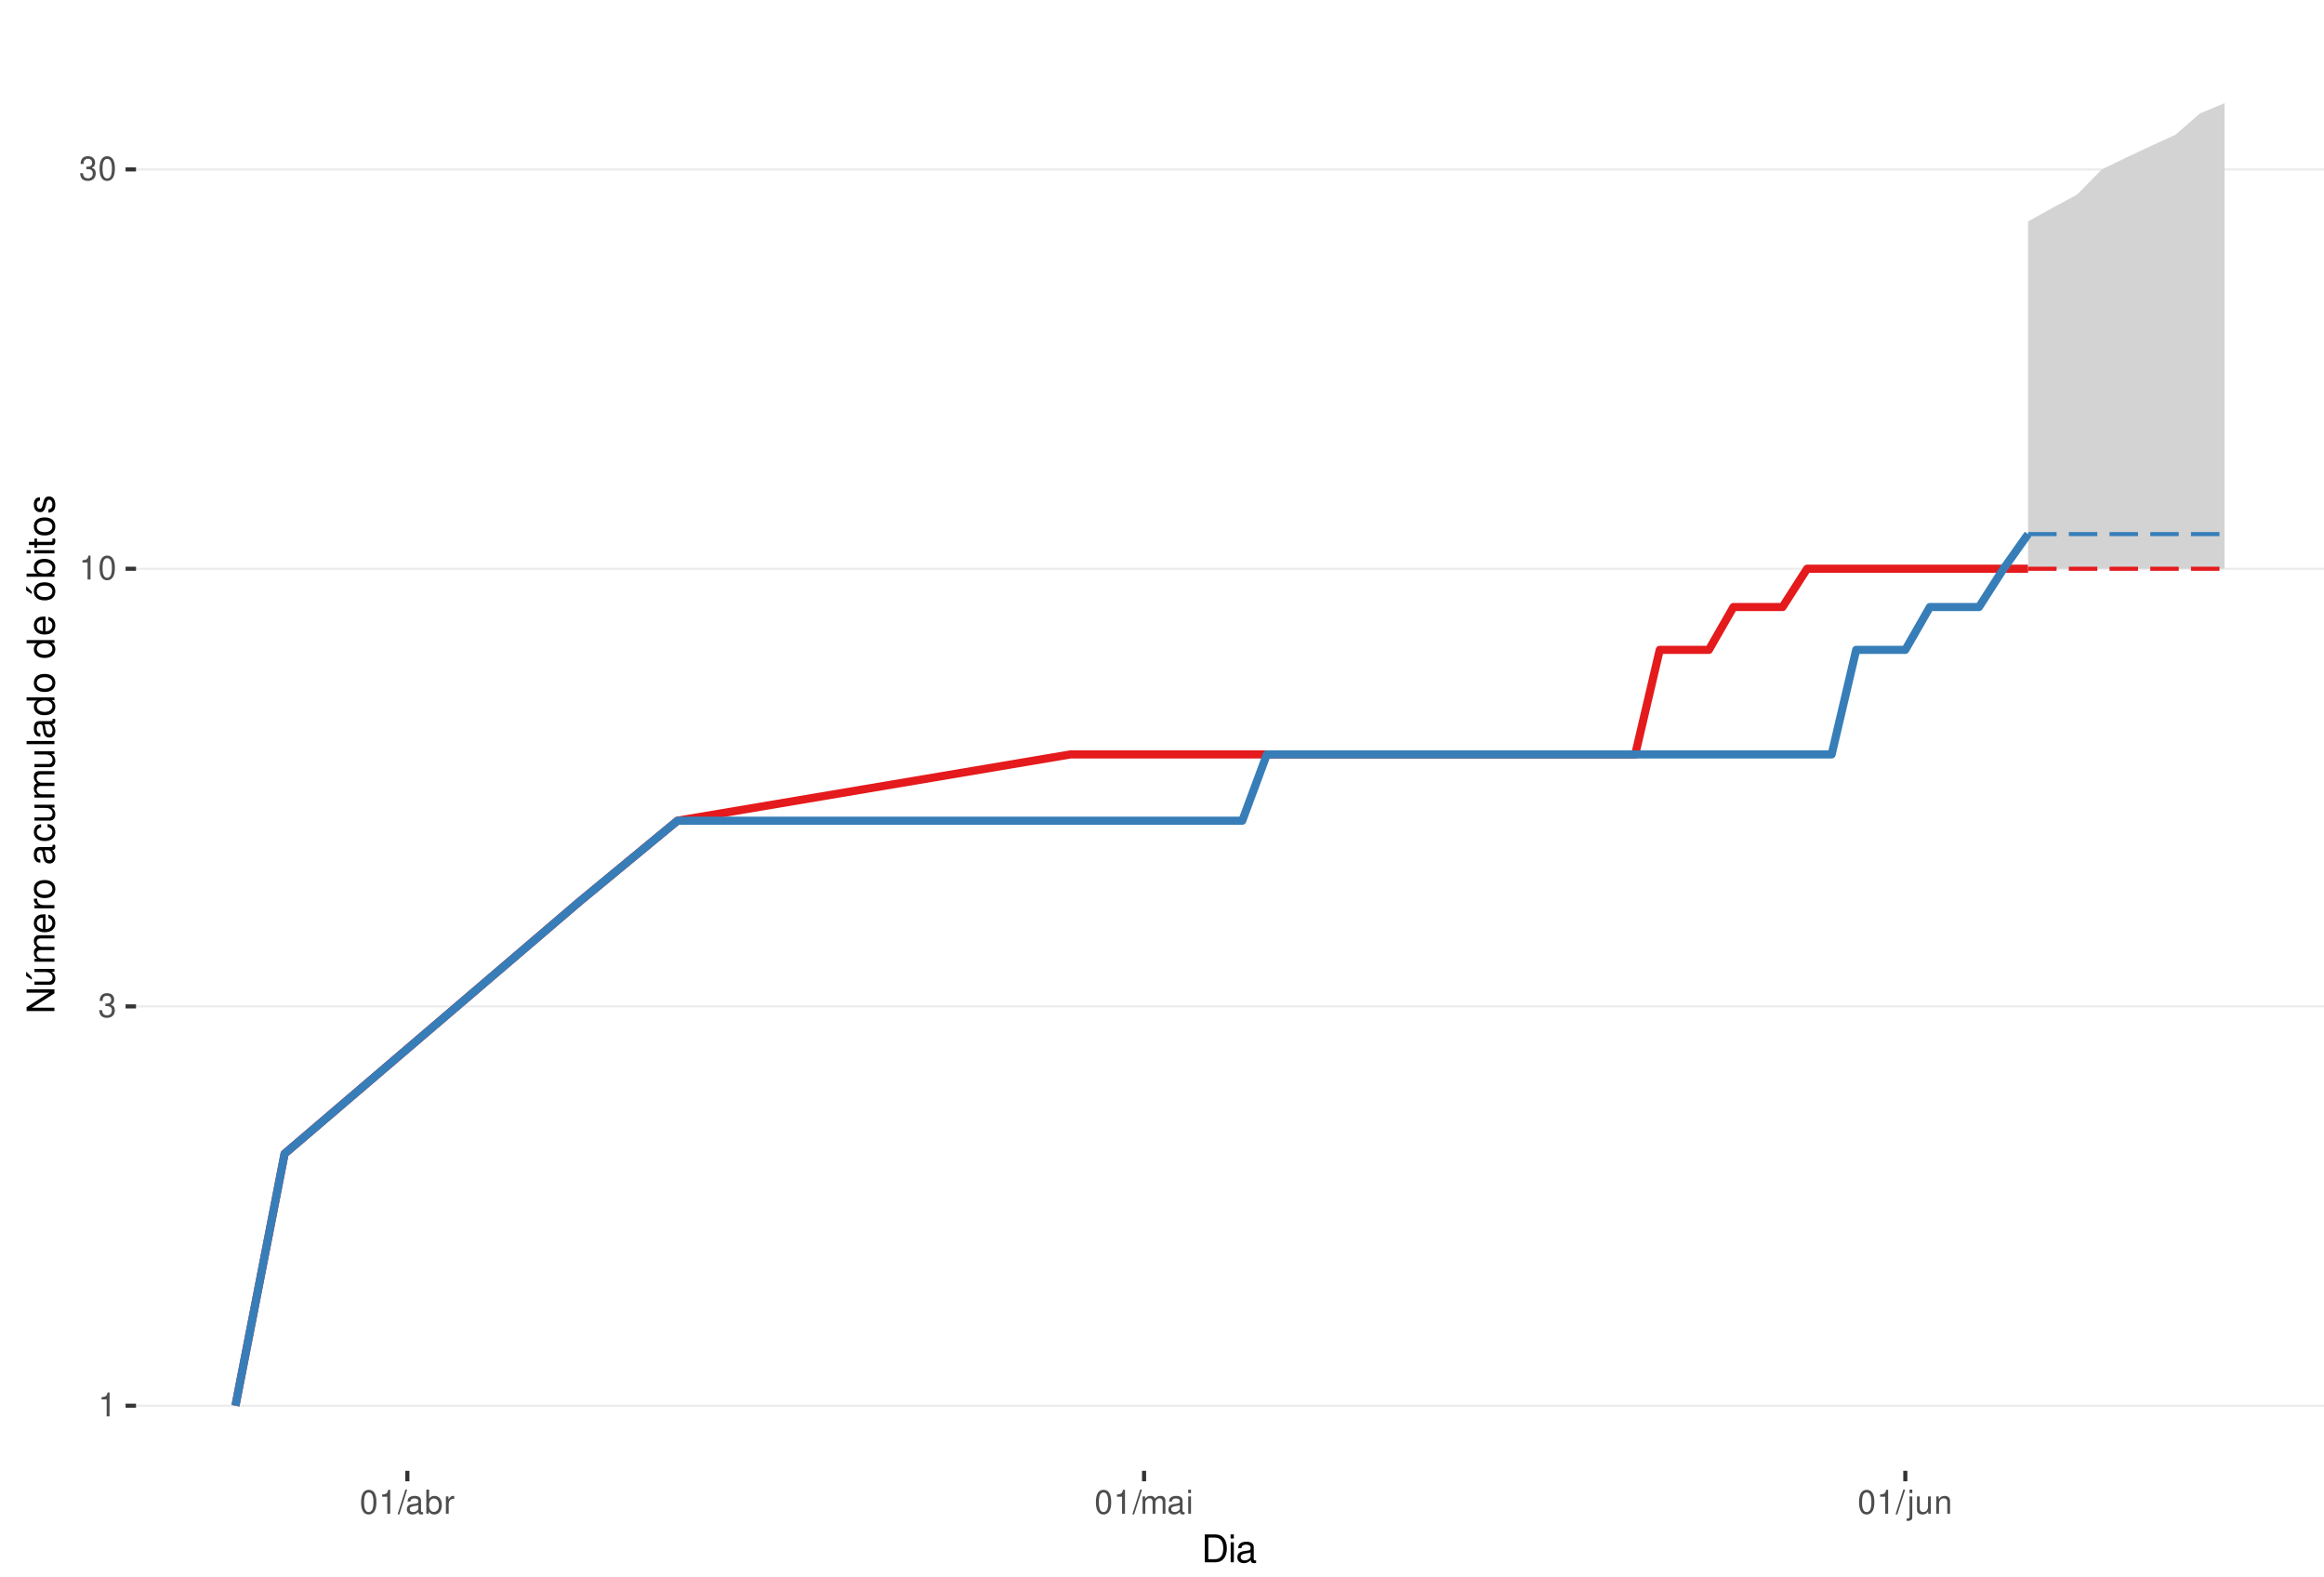
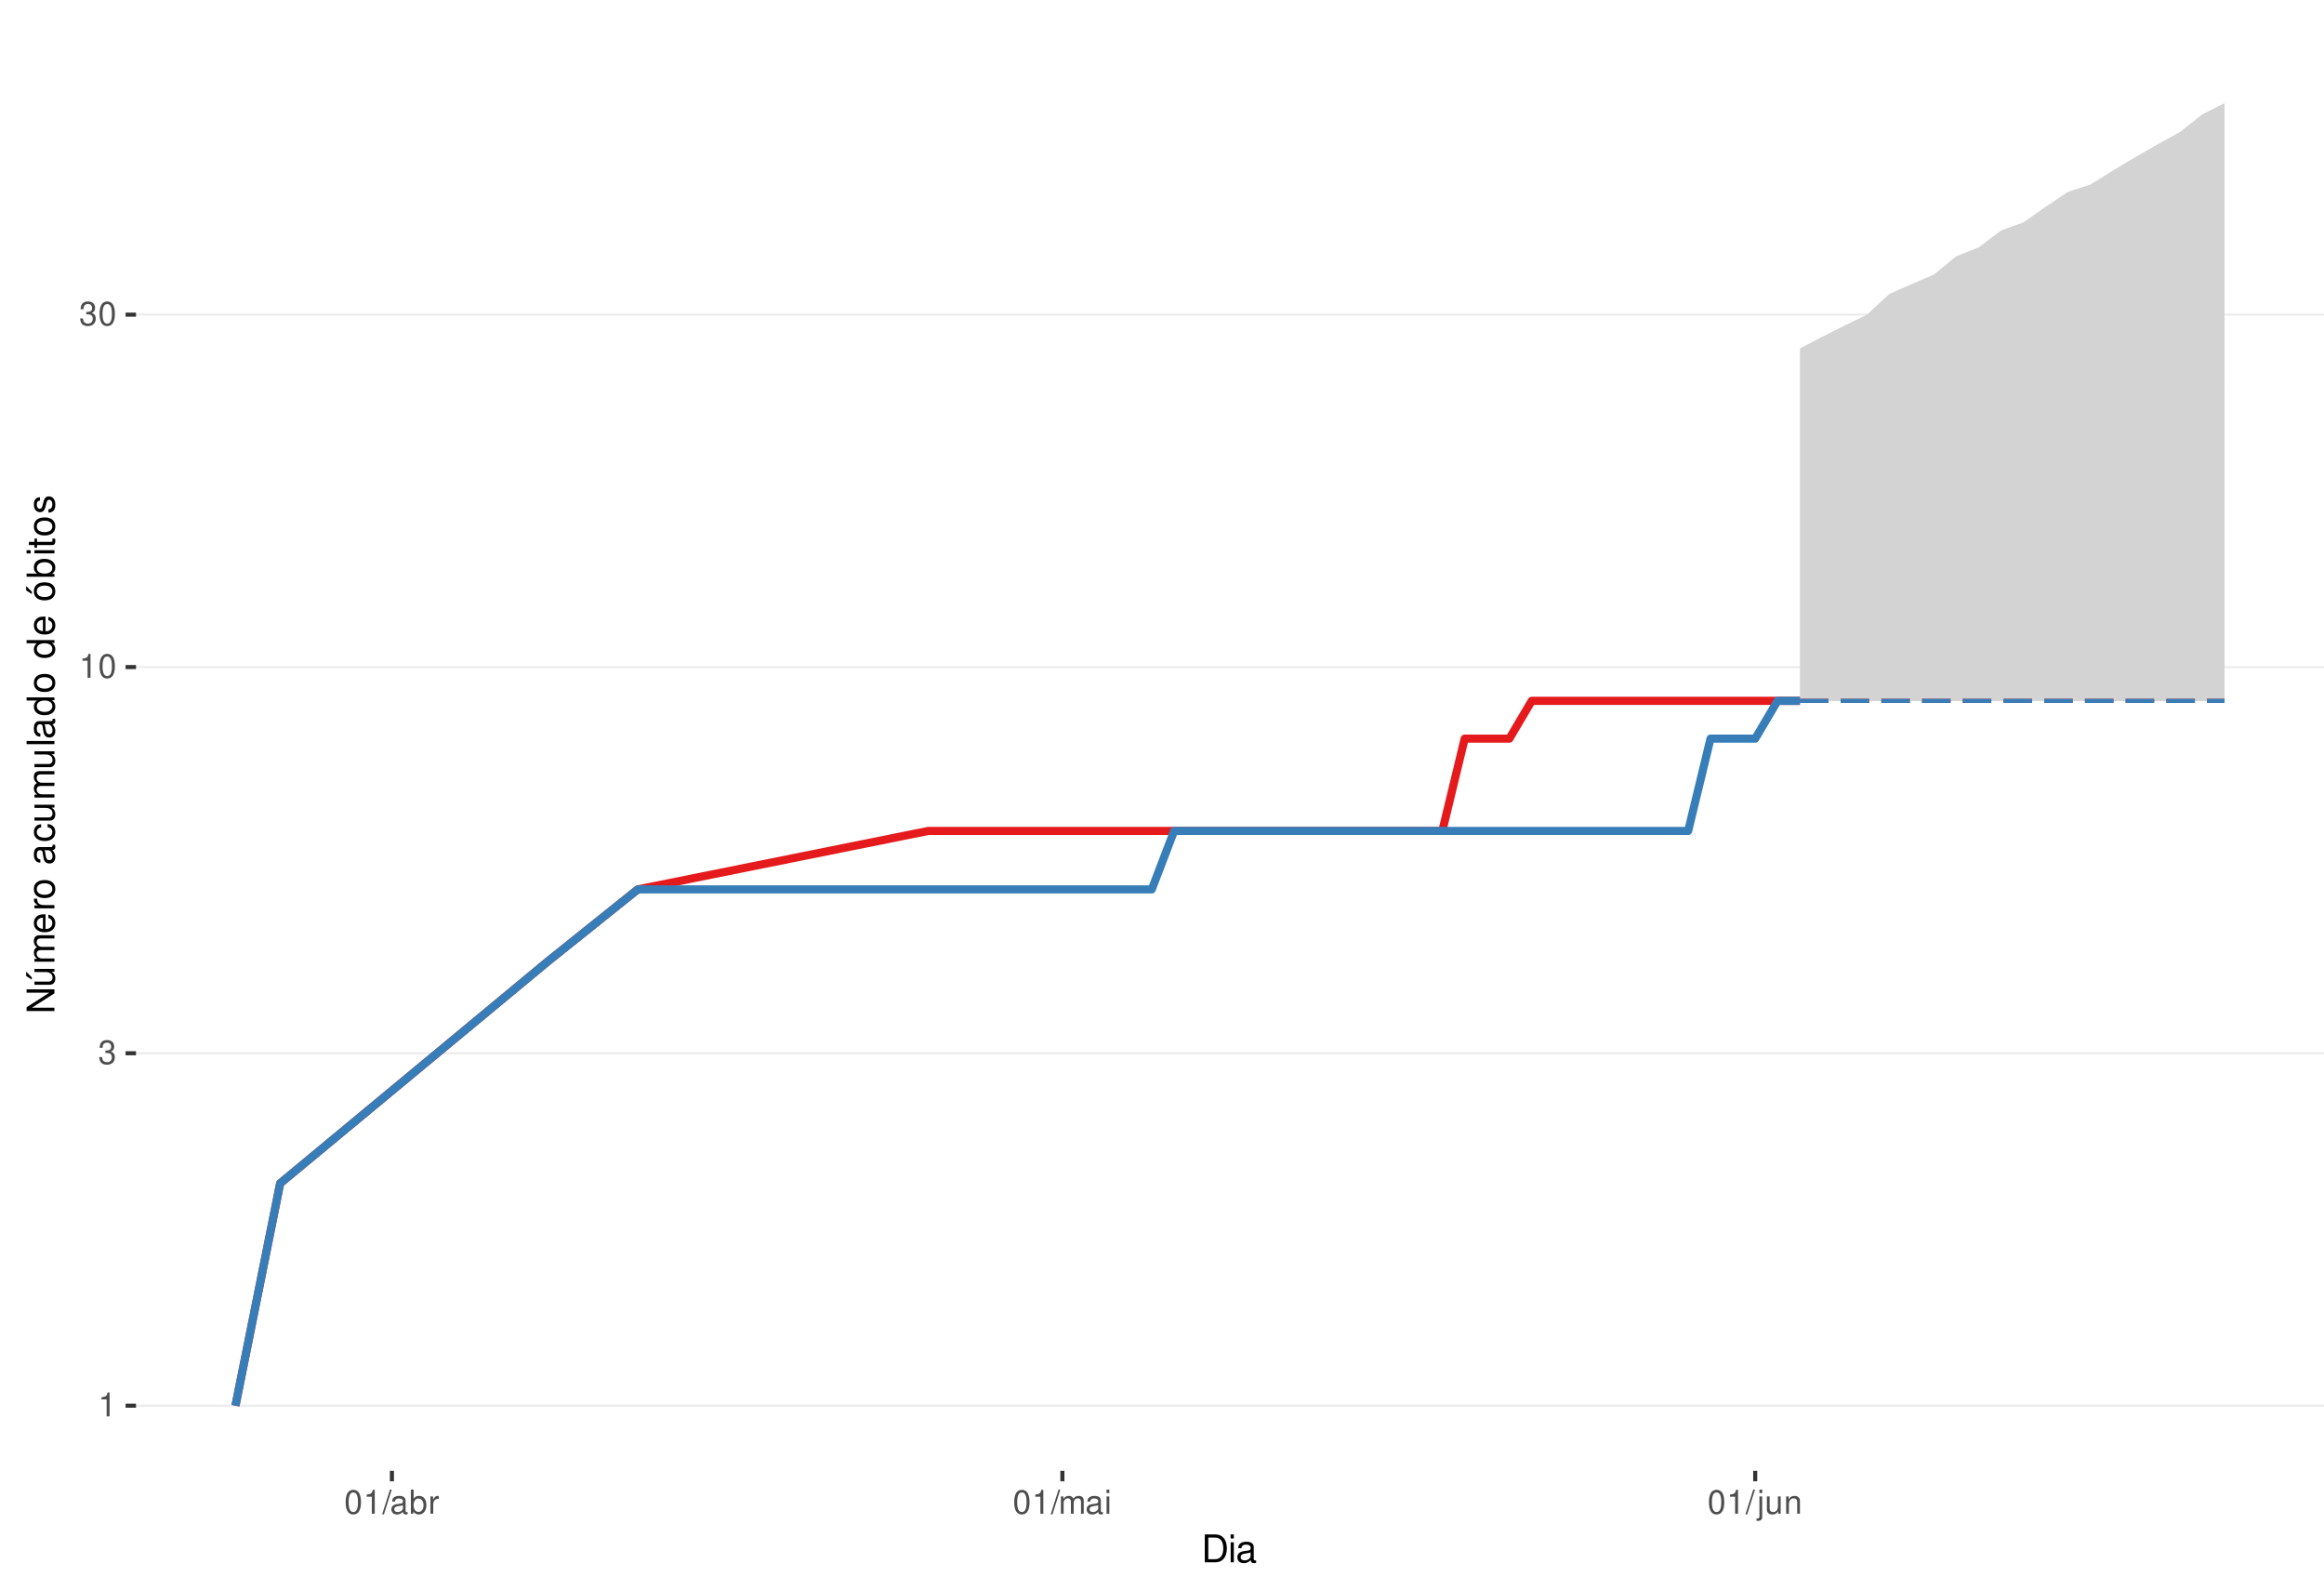
<svg xmlns="http://www.w3.org/2000/svg" xmlns:xlink="http://www.w3.org/1999/xlink" width="609pt" height="413pt" viewBox="0 0 609 413" version="1.1">
  <defs>
    <g>
      <symbol overflow="visible" id="glyph0-0">
        <path style="stroke:none;" d="" />
      </symbol>
      <symbol overflow="visible" id="glyph0-1">
        <path style="stroke:none;" d="M 2.234 -4.453 L 2.234 0 L 3 0 L 3 -6.266 L 2.5 -6.266 C 2.234 -5.297 2.062 -5.172 0.891 -5.016 L 0.891 -4.453 Z M 2.234 -4.453 " />
      </symbol>
      <symbol overflow="visible" id="glyph0-2">
        <path style="stroke:none;" d="M 1.906 -2.875 L 2.328 -2.875 C 3.156 -2.875 3.594 -2.5 3.594 -1.734 C 3.594 -0.953 3.125 -0.469 2.344 -0.469 C 1.5 -0.469 1.094 -0.906 1.031 -1.812 L 0.281 -1.812 C 0.312 -1.312 0.391 -0.984 0.547 -0.703 C 0.859 -0.109 1.469 0.203 2.297 0.203 C 3.562 0.203 4.375 -0.562 4.375 -1.75 C 4.375 -2.547 4.078 -2.984 3.344 -3.234 C 3.906 -3.469 4.203 -3.906 4.203 -4.531 C 4.203 -5.609 3.5 -6.266 2.328 -6.266 C 1.094 -6.266 0.438 -5.562 0.406 -4.234 L 1.172 -4.234 C 1.172 -4.625 1.219 -4.844 1.312 -5.031 C 1.484 -5.391 1.859 -5.594 2.344 -5.594 C 3.016 -5.594 3.422 -5.188 3.422 -4.516 C 3.422 -4.062 3.266 -3.797 2.922 -3.656 C 2.719 -3.562 2.438 -3.531 1.906 -3.516 Z M 1.906 -2.875 " />
      </symbol>
      <symbol overflow="visible" id="glyph0-3">
        <path style="stroke:none;" d="M 2.375 -6.266 C 1.812 -6.266 1.297 -6 0.969 -5.578 C 0.578 -5.016 0.375 -4.188 0.375 -3.031 C 0.375 -0.922 1.062 0.203 2.375 0.203 C 3.672 0.203 4.391 -0.922 4.391 -2.984 C 4.391 -4.188 4.203 -5 3.797 -5.578 C 3.469 -6 2.953 -6.266 2.375 -6.266 Z M 2.375 -5.578 C 3.203 -5.578 3.609 -4.75 3.609 -3.047 C 3.609 -1.266 3.219 -0.438 2.359 -0.438 C 1.562 -0.438 1.156 -1.297 1.156 -3.016 C 1.156 -4.75 1.562 -5.578 2.375 -5.578 Z M 2.375 -5.578 " />
      </symbol>
      <symbol overflow="visible" id="glyph0-4">
        <path style="stroke:none;" d="M 1.984 -6.312 L -0.062 0.172 L 0.406 0.172 L 2.453 -6.312 Z M 1.984 -6.312 " />
      </symbol>
      <symbol overflow="visible" id="glyph0-5">
        <path style="stroke:none;" d="M 4.625 -0.422 C 4.547 -0.406 4.516 -0.406 4.469 -0.406 C 4.219 -0.406 4.078 -0.531 4.078 -0.766 L 4.078 -3.422 C 4.078 -4.234 3.5 -4.672 2.375 -4.672 C 1.719 -4.672 1.188 -4.469 0.875 -4.141 C 0.672 -3.906 0.578 -3.641 0.562 -3.188 L 1.297 -3.188 C 1.344 -3.75 1.672 -4 2.359 -4 C 3.016 -4 3.375 -3.75 3.375 -3.328 L 3.375 -3.141 C 3.359 -2.828 3.203 -2.703 2.609 -2.625 C 1.594 -2.5 1.438 -2.469 1.156 -2.359 C 0.625 -2.125 0.359 -1.734 0.359 -1.141 C 0.359 -0.312 0.938 0.203 1.859 0.203 C 2.422 0.203 2.875 0 3.391 -0.469 C 3.438 0 3.672 0.203 4.141 0.203 C 4.297 0.203 4.391 0.188 4.625 0.125 Z M 3.375 -1.422 C 3.375 -1.188 3.297 -1.031 3.078 -0.844 C 2.781 -0.578 2.438 -0.438 2.016 -0.438 C 1.453 -0.438 1.109 -0.703 1.109 -1.156 C 1.109 -1.641 1.422 -1.875 2.203 -1.984 C 2.984 -2.094 3.125 -2.125 3.375 -2.234 Z M 3.375 -1.422 " />
      </symbol>
      <symbol overflow="visible" id="glyph0-6">
        <path style="stroke:none;" d="M 0.469 -6.312 L 0.469 0 L 1.109 0 L 1.109 -0.578 C 1.469 -0.047 1.922 0.203 2.547 0.203 C 3.75 0.203 4.531 -0.781 4.531 -2.281 C 4.531 -3.75 3.797 -4.672 2.594 -4.672 C 1.969 -4.672 1.531 -4.438 1.188 -3.922 L 1.188 -6.312 Z M 2.453 -3.984 C 3.25 -3.984 3.781 -3.297 3.781 -2.203 C 3.781 -1.172 3.234 -0.469 2.453 -0.469 C 1.672 -0.469 1.188 -1.172 1.188 -2.234 C 1.188 -3.297 1.672 -3.984 2.453 -3.984 Z M 2.453 -3.984 " />
      </symbol>
      <symbol overflow="visible" id="glyph0-7">
        <path style="stroke:none;" d="M 0.594 -4.531 L 0.594 0 L 1.328 0 L 1.328 -2.359 C 1.328 -3.438 1.781 -3.938 2.781 -3.906 L 2.781 -4.641 C 2.656 -4.656 2.594 -4.672 2.5 -4.672 C 2.031 -4.672 1.672 -4.391 1.266 -3.719 L 1.266 -4.531 Z M 0.594 -4.531 " />
      </symbol>
      <symbol overflow="visible" id="glyph0-8">
        <path style="stroke:none;" d="M 0.609 -4.531 L 0.609 0 L 1.328 0 L 1.328 -2.844 C 1.328 -3.5 1.812 -4.031 2.391 -4.031 C 2.938 -4.031 3.234 -3.703 3.234 -3.125 L 3.234 0 L 3.969 0 L 3.969 -2.844 C 3.969 -3.5 4.438 -4.031 5.031 -4.031 C 5.562 -4.031 5.875 -3.703 5.875 -3.125 L 5.875 0 L 6.594 0 L 6.594 -3.406 C 6.594 -4.219 6.125 -4.672 5.281 -4.672 C 4.672 -4.672 4.312 -4.484 3.891 -3.969 C 3.625 -4.453 3.25 -4.672 2.672 -4.672 C 2.062 -4.672 1.656 -4.438 1.266 -3.891 L 1.266 -4.531 Z M 0.609 -4.531 " />
      </symbol>
      <symbol overflow="visible" id="glyph0-9">
        <path style="stroke:none;" d="M 1.297 -4.531 L 0.578 -4.531 L 0.578 0 L 1.297 0 Z M 1.297 -6.312 L 0.578 -6.312 L 0.578 -5.406 L 1.297 -5.406 Z M 1.297 -6.312 " />
      </symbol>
      <symbol overflow="visible" id="glyph0-10">
        <path style="stroke:none;" d="M 0.609 -4.531 L 0.609 0.656 C 0.609 1.109 0.469 1.25 0.016 1.25 C -0.031 1.25 -0.062 1.25 -0.156 1.25 L -0.156 1.859 C -0.062 1.875 -0.031 1.891 0.094 1.891 C 0.906 1.891 1.328 1.562 1.328 0.938 L 1.328 -4.531 Z M 1.328 -6.312 L 0.609 -6.312 L 0.609 -5.406 L 1.328 -5.406 Z M 1.328 -6.312 " />
      </symbol>
      <symbol overflow="visible" id="glyph0-11">
        <path style="stroke:none;" d="M 4.172 0 L 4.172 -4.531 L 3.453 -4.531 L 3.453 -1.969 C 3.453 -1.031 2.969 -0.438 2.219 -0.438 C 1.641 -0.438 1.281 -0.781 1.281 -1.328 L 1.281 -4.531 L 0.562 -4.531 L 0.562 -1.031 C 0.562 -0.281 1.125 0.203 2.016 0.203 C 2.672 0.203 3.094 -0.031 3.516 -0.625 L 3.516 0 Z M 4.172 0 " />
      </symbol>
      <symbol overflow="visible" id="glyph0-12">
        <path style="stroke:none;" d="M 0.609 -4.531 L 0.609 0 L 1.328 0 L 1.328 -2.5 C 1.328 -3.422 1.812 -4.031 2.562 -4.031 C 3.141 -4.031 3.5 -3.688 3.5 -3.141 L 3.5 0 L 4.219 0 L 4.219 -3.422 C 4.219 -4.188 3.656 -4.672 2.781 -4.672 C 2.109 -4.672 1.672 -4.406 1.266 -3.781 L 1.266 -4.531 Z M 0.609 -4.531 " />
      </symbol>
      <symbol overflow="visible" id="glyph1-0">
        <path style="stroke:none;" d="" />
      </symbol>
      <symbol overflow="visible" id="glyph1-1">
        <path style="stroke:none;" d="M 0.891 0 L 3.703 0 C 5.547 0 6.672 -1.375 6.672 -3.656 C 6.672 -5.906 5.547 -7.297 3.703 -7.297 L 0.891 -7.297 Z M 1.812 -0.812 L 1.812 -6.469 L 3.547 -6.469 C 4.984 -6.469 5.734 -5.5 5.734 -3.641 C 5.734 -1.797 4.984 -0.812 3.547 -0.812 Z M 1.812 -0.812 " />
      </symbol>
      <symbol overflow="visible" id="glyph1-2">
        <path style="stroke:none;" d="M 1.5 -5.234 L 0.672 -5.234 L 0.672 0 L 1.5 0 Z M 1.5 -7.297 L 0.656 -7.297 L 0.656 -6.234 L 1.5 -6.234 Z M 1.5 -7.297 " />
      </symbol>
      <symbol overflow="visible" id="glyph1-3">
        <path style="stroke:none;" d="M 5.344 -0.484 C 5.266 -0.469 5.219 -0.469 5.172 -0.469 C 4.875 -0.469 4.719 -0.625 4.719 -0.875 L 4.719 -3.953 C 4.719 -4.891 4.047 -5.391 2.75 -5.391 C 1.984 -5.391 1.375 -5.172 1.016 -4.781 C 0.766 -4.516 0.672 -4.203 0.656 -3.688 L 1.484 -3.688 C 1.562 -4.328 1.938 -4.625 2.719 -4.625 C 3.484 -4.625 3.891 -4.344 3.891 -3.844 L 3.891 -3.625 C 3.875 -3.266 3.703 -3.125 3.016 -3.047 C 1.844 -2.891 1.656 -2.844 1.344 -2.719 C 0.734 -2.453 0.422 -2 0.422 -1.312 C 0.422 -0.375 1.078 0.234 2.141 0.234 C 2.797 0.234 3.328 0 3.922 -0.547 C 3.984 0 4.234 0.234 4.781 0.234 C 4.953 0.234 5.062 0.203 5.344 0.141 Z M 3.891 -1.656 C 3.891 -1.375 3.812 -1.203 3.562 -0.969 C 3.219 -0.656 2.812 -0.5 2.312 -0.5 C 1.672 -0.5 1.297 -0.812 1.297 -1.344 C 1.297 -1.891 1.656 -2.172 2.547 -2.297 C 3.438 -2.422 3.609 -2.453 3.891 -2.594 Z M 3.891 -1.656 " />
      </symbol>
      <symbol overflow="visible" id="glyph2-0">
        <path style="stroke:none;" d="" />
      </symbol>
      <symbol overflow="visible" id="glyph2-1">
        <path style="stroke:none;" d="M -7.297 -6.453 L -7.297 -5.578 L -1.328 -5.578 L -7.297 -1.766 L -7.297 -0.766 L 0 -0.766 L 0 -1.641 L -5.906 -1.641 L 0 -5.406 L 0 -6.453 Z M -7.297 -6.453 " />
      </symbol>
      <symbol overflow="visible" id="glyph2-2">
        <path style="stroke:none;" d="M 0 -4.812 L -5.234 -4.812 L -5.234 -3.984 L -2.266 -3.984 C -1.203 -3.984 -0.5 -3.438 -0.5 -2.562 C -0.5 -1.906 -0.906 -1.484 -1.531 -1.484 L -5.234 -1.484 L -5.234 -0.656 L -1.203 -0.656 C -0.328 -0.656 0.234 -1.297 0.234 -2.312 C 0.234 -3.094 -0.047 -3.578 -0.734 -4.062 L 0 -4.062 Z M -7.406 -2.953 L -5.922 -2 L -5.922 -2.594 L -7.406 -4.094 Z M -7.406 -2.953 " />
      </symbol>
      <symbol overflow="visible" id="glyph2-3">
        <path style="stroke:none;" d="M -5.234 -0.703 L 0 -0.703 L 0 -1.547 L -3.297 -1.547 C -4.047 -1.547 -4.656 -2.094 -4.656 -2.766 C -4.656 -3.391 -4.281 -3.734 -3.609 -3.734 L 0 -3.734 L 0 -4.578 L -3.297 -4.578 C -4.047 -4.578 -4.656 -5.125 -4.656 -5.812 C -4.656 -6.422 -4.266 -6.781 -3.609 -6.781 L 0 -6.781 L 0 -7.625 L -3.938 -7.625 C -4.875 -7.625 -5.391 -7.078 -5.391 -6.094 C -5.391 -5.406 -5.188 -4.984 -4.594 -4.484 C -5.156 -4.188 -5.391 -3.766 -5.391 -3.078 C -5.391 -2.375 -5.125 -1.906 -4.5 -1.469 L -5.234 -1.469 Z M -5.234 -0.703 " />
      </symbol>
      <symbol overflow="visible" id="glyph2-4">
        <path style="stroke:none;" d="M -2.344 -5.125 C -3.141 -5.125 -3.625 -5.062 -4.016 -4.922 C -4.875 -4.578 -5.391 -3.781 -5.391 -2.797 C -5.391 -1.344 -4.281 -0.406 -2.547 -0.406 C -0.812 -0.406 0.234 -1.297 0.234 -2.781 C 0.234 -3.984 -0.453 -4.812 -1.594 -5.016 L -1.594 -4.188 C -0.906 -3.953 -0.547 -3.484 -0.547 -2.812 C -0.547 -2.281 -0.781 -1.828 -1.219 -1.547 C -1.516 -1.344 -1.812 -1.281 -2.344 -1.266 Z M -3.016 -1.297 C -3.984 -1.359 -4.625 -1.953 -4.625 -2.797 C -4.625 -3.641 -3.953 -4.234 -3.016 -4.234 Z M -3.016 -1.297 " />
      </symbol>
      <symbol overflow="visible" id="glyph2-5">
        <path style="stroke:none;" d="M -5.234 -0.688 L 0 -0.688 L 0 -1.531 L -2.719 -1.531 C -3.984 -1.547 -4.547 -2.062 -4.516 -3.203 L -5.359 -3.203 C -5.375 -3.062 -5.391 -2.984 -5.391 -2.891 C -5.391 -2.344 -5.062 -1.938 -4.297 -1.453 L -5.234 -1.453 Z M -5.234 -0.688 " />
      </symbol>
      <symbol overflow="visible" id="glyph2-6">
        <path style="stroke:none;" d="M -5.391 -2.719 C -5.391 -1.234 -4.344 -0.359 -2.578 -0.359 C -0.812 -0.359 0.234 -1.234 0.234 -2.734 C 0.234 -4.203 -0.812 -5.094 -2.547 -5.094 C -4.359 -5.094 -5.391 -4.234 -5.391 -2.719 Z M -4.625 -2.734 C -4.625 -3.672 -3.844 -4.234 -2.547 -4.234 C -1.312 -4.234 -0.547 -3.656 -0.547 -2.734 C -0.547 -1.797 -1.312 -1.234 -2.578 -1.234 C -3.844 -1.234 -4.625 -1.797 -4.625 -2.734 Z M -4.625 -2.734 " />
      </symbol>
      <symbol overflow="visible" id="glyph2-7">
        <path style="stroke:none;" d="" />
      </symbol>
      <symbol overflow="visible" id="glyph2-8">
        <path style="stroke:none;" d="M -0.484 -5.344 C -0.469 -5.266 -0.469 -5.219 -0.469 -5.172 C -0.469 -4.875 -0.625 -4.719 -0.875 -4.719 L -3.953 -4.719 C -4.891 -4.719 -5.391 -4.047 -5.391 -2.75 C -5.391 -1.984 -5.172 -1.375 -4.781 -1.016 C -4.516 -0.766 -4.203 -0.672 -3.688 -0.656 L -3.688 -1.484 C -4.328 -1.562 -4.625 -1.938 -4.625 -2.719 C -4.625 -3.484 -4.344 -3.891 -3.844 -3.891 L -3.625 -3.891 C -3.266 -3.875 -3.125 -3.703 -3.047 -3.016 C -2.891 -1.844 -2.844 -1.656 -2.719 -1.344 C -2.453 -0.734 -2 -0.422 -1.312 -0.422 C -0.375 -0.422 0.234 -1.078 0.234 -2.141 C 0.234 -2.797 0 -3.328 -0.547 -3.922 C 0 -3.984 0.234 -4.234 0.234 -4.781 C 0.234 -4.953 0.203 -5.062 0.141 -5.344 Z M -1.656 -3.891 C -1.375 -3.891 -1.203 -3.812 -0.969 -3.562 C -0.656 -3.219 -0.5 -2.812 -0.5 -2.312 C -0.5 -1.672 -0.812 -1.297 -1.344 -1.297 C -1.891 -1.297 -2.172 -1.656 -2.297 -2.547 C -2.422 -3.438 -2.453 -3.609 -2.594 -3.891 Z M -1.656 -3.891 " />
      </symbol>
      <symbol overflow="visible" id="glyph2-9">
        <path style="stroke:none;" d="M -3.484 -4.703 C -3.984 -4.672 -4.312 -4.562 -4.609 -4.359 C -5.094 -4 -5.391 -3.375 -5.391 -2.641 C -5.391 -1.219 -4.266 -0.312 -2.531 -0.312 C -0.844 -0.312 0.234 -1.203 0.234 -2.625 C 0.234 -3.875 -0.516 -4.672 -1.797 -4.766 L -1.797 -3.938 C -0.953 -3.797 -0.547 -3.359 -0.547 -2.656 C -0.547 -1.734 -1.297 -1.188 -2.531 -1.188 C -3.844 -1.188 -4.625 -1.719 -4.625 -2.625 C -4.625 -3.328 -4.203 -3.766 -3.484 -3.875 Z M -3.484 -4.703 " />
      </symbol>
      <symbol overflow="visible" id="glyph2-10">
        <path style="stroke:none;" d="M 0 -4.812 L -5.234 -4.812 L -5.234 -3.984 L -2.266 -3.984 C -1.203 -3.984 -0.5 -3.438 -0.5 -2.562 C -0.5 -1.906 -0.906 -1.484 -1.531 -1.484 L -5.234 -1.484 L -5.234 -0.656 L -1.203 -0.656 C -0.328 -0.656 0.234 -1.297 0.234 -2.312 C 0.234 -3.094 -0.047 -3.578 -0.734 -4.062 L 0 -4.062 Z M 0 -4.812 " />
      </symbol>
      <symbol overflow="visible" id="glyph2-11">
        <path style="stroke:none;" d="M -7.297 -1.516 L -7.297 -0.688 L 0 -0.688 L 0 -1.516 Z M -7.297 -1.516 " />
      </symbol>
      <symbol overflow="visible" id="glyph2-12">
        <path style="stroke:none;" d="M -7.297 -4.953 L -7.297 -4.125 L -4.578 -4.125 C -5.109 -3.766 -5.391 -3.203 -5.391 -2.516 C -5.391 -1.156 -4.297 -0.266 -2.625 -0.266 C -0.859 -0.266 0.234 -1.125 0.234 -2.547 C 0.234 -3.266 -0.047 -3.766 -0.688 -4.203 L 0 -4.203 L 0 -4.953 Z M -4.609 -2.656 C -4.609 -3.547 -3.812 -4.125 -2.562 -4.125 C -1.344 -4.125 -0.547 -3.547 -0.547 -2.656 C -0.547 -1.734 -1.359 -1.125 -2.578 -1.125 C -3.797 -1.125 -4.609 -1.734 -4.609 -2.656 Z M -4.609 -2.656 " />
      </symbol>
      <symbol overflow="visible" id="glyph2-13">
        <path style="stroke:none;" d="M -5.391 -2.719 C -5.391 -1.234 -4.344 -0.359 -2.578 -0.359 C -0.812 -0.359 0.234 -1.234 0.234 -2.734 C 0.234 -4.203 -0.812 -5.094 -2.547 -5.094 C -4.359 -5.094 -5.391 -4.234 -5.391 -2.719 Z M -4.625 -2.734 C -4.625 -3.672 -3.844 -4.234 -2.547 -4.234 C -1.312 -4.234 -0.547 -3.656 -0.547 -2.734 C -0.547 -1.797 -1.312 -1.234 -2.578 -1.234 C -3.844 -1.234 -4.625 -1.797 -4.625 -2.734 Z M -7.406 -2.984 L -5.922 -2.016 L -5.922 -2.625 L -7.406 -4.109 Z M -7.406 -2.984 " />
      </symbol>
      <symbol overflow="visible" id="glyph2-14">
        <path style="stroke:none;" d="M -7.297 -0.547 L 0 -0.547 L 0 -1.297 L -0.672 -1.297 C -0.062 -1.688 0.234 -2.219 0.234 -2.953 C 0.234 -4.328 -0.906 -5.234 -2.641 -5.234 C -4.344 -5.234 -5.391 -4.375 -5.391 -2.984 C -5.391 -2.266 -5.125 -1.766 -4.531 -1.375 L -7.297 -1.375 Z M -4.609 -2.828 C -4.609 -3.766 -3.797 -4.359 -2.547 -4.359 C -1.359 -4.359 -0.547 -3.734 -0.547 -2.828 C -0.547 -1.938 -1.344 -1.375 -2.578 -1.375 C -3.812 -1.375 -4.609 -1.938 -4.609 -2.828 Z M -4.609 -2.828 " />
      </symbol>
      <symbol overflow="visible" id="glyph2-15">
        <path style="stroke:none;" d="M -5.234 -1.5 L -5.234 -0.672 L 0 -0.672 L 0 -1.5 Z M -7.297 -1.5 L -7.297 -0.656 L -6.234 -0.656 L -6.234 -1.5 Z M -7.297 -1.5 " />
      </symbol>
      <symbol overflow="visible" id="glyph2-16">
        <path style="stroke:none;" d="M -5.234 -2.547 L -5.234 -1.688 L -6.688 -1.688 L -6.688 -0.844 L -5.234 -0.844 L -5.234 -0.141 L -4.562 -0.141 L -4.562 -0.844 L -0.594 -0.844 C -0.062 -0.844 0.234 -1.203 0.234 -1.859 C 0.234 -2.078 0.203 -2.266 0.156 -2.547 L -0.547 -2.547 C -0.516 -2.422 -0.5 -2.312 -0.5 -2.141 C -0.5 -1.781 -0.594 -1.688 -0.969 -1.688 L -4.562 -1.688 L -4.562 -2.547 Z M -5.234 -2.547 " />
      </symbol>
      <symbol overflow="visible" id="glyph2-17">
        <path style="stroke:none;" d="M -3.781 -4.375 C -4.812 -4.375 -5.391 -3.688 -5.391 -2.484 C -5.391 -1.266 -4.766 -0.469 -3.797 -0.469 C -2.969 -0.469 -2.578 -0.891 -2.281 -2.125 L -2.094 -2.906 C -1.953 -3.484 -1.734 -3.719 -1.375 -3.719 C -0.875 -3.719 -0.547 -3.234 -0.547 -2.5 C -0.547 -2.047 -0.672 -1.672 -0.891 -1.453 C -1.047 -1.328 -1.188 -1.266 -1.562 -1.219 L -1.562 -0.344 C -0.344 -0.375 0.234 -1.062 0.234 -2.438 C 0.234 -3.75 -0.422 -4.594 -1.438 -4.594 C -2.203 -4.594 -2.641 -4.156 -2.891 -3.109 L -3.078 -2.312 C -3.234 -1.625 -3.453 -1.344 -3.828 -1.344 C -4.312 -1.344 -4.625 -1.766 -4.625 -2.453 C -4.625 -3.125 -4.328 -3.484 -3.781 -3.5 Z M -3.781 -4.375 " />
      </symbol>
    </g>
    <clipPath id="clip1">
      <path d="M 35.645 9.961 L 609 9.961 L 609 385.328 L 35.645 385.328 Z M 35.645 9.961 " />
    </clipPath>
    <clipPath id="clip2">
      <path d="M 35.645 368 L 609 368 L 609 369 L 35.645 369 Z M 35.645 368 " />
    </clipPath>
    <clipPath id="clip3">
-       <path d="M 35.645 263 L 609 263 L 609 264 L 35.645 264 Z M 35.645 263 " />
+       <path d="M 35.645 275 L 609 275 L 609 277 L 35.645 277 Z M 35.645 275 " />
    </clipPath>
    <clipPath id="clip4">
-       <path d="M 35.645 148 L 609 148 L 609 150 L 35.645 150 Z M 35.645 148 " />
+       <path d="M 35.645 174 L 609 174 L 609 176 L 35.645 176 Z M 35.645 174 " />
    </clipPath>
    <clipPath id="clip5">
-       <path d="M 35.645 44 L 609 44 L 609 45 L 35.645 45 Z M 35.645 44 " />
+       <path d="M 35.645 82 L 609 82 L 609 83 L 35.645 83 Z M 35.645 82 " />
    </clipPath>
  </defs>
  <g id="surface240">
    <rect x="0" y="0" width="609" height="413" style="fill:rgb(100%,100%,100%);fill-opacity:1;stroke:none;" />
    <rect x="0" y="0" width="609" height="413" style="fill:rgb(100%,100%,100%);fill-opacity:1;stroke:none;" />
    <path style="fill:none;stroke-width:1.067;stroke-linecap:round;stroke-linejoin:round;stroke:rgb(100%,100%,100%);stroke-opacity:1;stroke-miterlimit:10;" d="M 0 413 L 609 413 L 609 0 L 0 0 Z M 0 413 " />
    <g clip-path="url(#clip1)" clip-rule="nonzero">
      <path style=" stroke:none;fill-rule:nonzero;fill:rgb(100%,100%,100%);fill-opacity:1;" d="M 35.645 385.328 L 609 385.328 L 609 9.961 L 35.645 9.961 Z M 35.645 385.328 " />
    </g>
    <g clip-path="url(#clip2)" clip-rule="nonzero">
      <path style="fill:none;stroke-width:0.533;stroke-linecap:butt;stroke-linejoin:round;stroke:rgb(92.157%,92.157%,92.157%);stroke-opacity:1;stroke-miterlimit:10;" d="M 35.645 368.266 L 609 368.266 " />
    </g>
    <g clip-path="url(#clip3)" clip-rule="nonzero">
-       <path style="fill:none;stroke-width:0.533;stroke-linecap:butt;stroke-linejoin:round;stroke:rgb(92.157%,92.157%,92.157%);stroke-opacity:1;stroke-miterlimit:10;" d="M 35.645 263.652 L 609 263.652 " />
+       <path style="fill:none;stroke-width:0.533;stroke-linecap:butt;stroke-linejoin:round;stroke:rgb(92.157%,92.157%,92.157%);stroke-opacity:1;stroke-miterlimit:10;" d="M 35.645 275.938 L 609 275.938 " />
    </g>
    <g clip-path="url(#clip4)" clip-rule="nonzero">
-       <path style="fill:none;stroke-width:0.533;stroke-linecap:butt;stroke-linejoin:round;stroke:rgb(92.157%,92.157%,92.157%);stroke-opacity:1;stroke-miterlimit:10;" d="M 35.645 149.004 L 609 149.004 " />
+       <path style="fill:none;stroke-width:0.533;stroke-linecap:butt;stroke-linejoin:round;stroke:rgb(92.157%,92.157%,92.157%);stroke-opacity:1;stroke-miterlimit:10;" d="M 35.645 174.758 L 609 174.758 " />
    </g>
    <g clip-path="url(#clip5)" clip-rule="nonzero">
-       <path style="fill:none;stroke-width:0.533;stroke-linecap:butt;stroke-linejoin:round;stroke:rgb(92.157%,92.157%,92.157%);stroke-opacity:1;stroke-miterlimit:10;" d="M 35.645 44.387 L 609 44.387 " />
-     </g>
-     <path style="fill:none;stroke-width:2.134;stroke-linecap:butt;stroke-linejoin:round;stroke:rgb(89.412%,10.196%,10.98%);stroke-opacity:1;stroke-miterlimit:10;" d="M 61.707 368.266 L 74.578 302.262 L 151.797 236.258 L 177.535 215.008 L 280.496 197.645 L 428.5 197.645 L 434.934 170.25 L 447.805 170.25 L 454.238 159.035 L 467.109 159.035 L 473.543 149.004 L 531.457 149.004 " />
-     <path style=" stroke:none;fill-rule:nonzero;fill:rgb(82.745%,82.745%,82.745%);fill-opacity:1;" d="M 531.457 58.012 L 537.895 54.418 L 544.328 50.957 L 550.762 44.387 L 557.199 41.266 L 563.633 38.242 L 570.07 35.309 L 576.504 29.707 L 582.938 27.023 L 582.938 149.004 L 531.457 149.004 Z M 531.457 58.012 " />
-     <path style="fill:none;stroke-width:1.067;stroke-linecap:butt;stroke-linejoin:round;stroke:rgb(89.412%,10.196%,10.98%);stroke-opacity:1;stroke-dasharray:7.469,3.201;stroke-miterlimit:10;" d="M 531.457 149.004 L 582.938 149.004 " />
-     <path style="fill:none;stroke-width:2.134;stroke-linecap:butt;stroke-linejoin:round;stroke:rgb(21.569%,49.412%,72.157%);stroke-opacity:1;stroke-miterlimit:10;" d="M 61.707 368.266 L 74.578 302.262 L 151.797 236.258 L 177.535 215.008 L 325.539 215.008 L 331.977 197.645 L 479.98 197.645 L 486.414 170.25 L 499.285 170.25 L 505.719 159.035 L 518.59 159.035 L 525.023 149.004 L 531.457 139.926 " />
-     <path style=" stroke:none;fill-rule:nonzero;fill:rgb(82.745%,82.745%,82.745%);fill-opacity:1;" d="M 531.457 139.926 L 537.895 131.641 L 544.328 131.641 L 550.762 124.02 L 557.199 116.961 L 563.633 116.961 L 570.07 110.391 L 582.938 110.391 L 582.938 139.926 Z M 531.457 139.926 " />
-     <path style="fill:none;stroke-width:1.067;stroke-linecap:butt;stroke-linejoin:round;stroke:rgb(21.569%,49.412%,72.157%);stroke-opacity:1;stroke-dasharray:7.469,3.201;stroke-miterlimit:10;" d="M 531.457 139.926 L 582.938 139.926 " />
+       <path style="fill:none;stroke-width:0.533;stroke-linecap:butt;stroke-linejoin:round;stroke:rgb(92.157%,92.157%,92.157%);stroke-opacity:1;stroke-miterlimit:10;" d="M 35.645 82.43 L 609 82.43 " />
+     </g>
+     <path style=" stroke:none;fill-rule:nonzero;fill:rgb(82.745%,82.745%,82.745%);fill-opacity:1;" d="M 471.664 91.281 L 477.52 88.227 L 483.379 85.277 L 489.234 82.43 L 495.09 77.004 L 500.945 74.418 L 506.805 71.91 L 512.66 67.105 L 518.516 64.805 L 524.375 60.379 L 530.23 58.25 L 536.086 54.152 L 541.941 50.242 L 547.801 48.352 L 553.656 44.699 L 559.512 41.195 L 565.367 37.832 L 571.227 34.602 L 577.082 29.973 L 582.938 27.023 L 582.938 183.609 L 471.664 183.609 Z M 471.664 91.281 " />
+     <path style=" stroke:none;fill-rule:nonzero;fill:rgb(82.745%,82.745%,82.745%);fill-opacity:1;" d="M 471.664 183.609 L 477.52 174.758 L 483.379 166.746 L 489.234 159.434 L 495.09 152.707 L 500.945 146.48 L 506.805 146.48 L 512.66 140.68 L 518.516 135.258 L 524.375 130.16 L 530.23 125.359 L 536.086 120.812 L 541.941 116.504 L 547.801 112.402 L 553.656 108.492 L 559.512 104.758 L 565.367 104.758 L 571.227 101.18 L 582.938 101.18 L 582.938 183.609 Z M 471.664 183.609 " />
+     <path style="fill:none;stroke-width:2.134;stroke-linecap:butt;stroke-linejoin:round;stroke:rgb(89.412%,10.196%,10.98%);stroke-opacity:1;stroke-miterlimit:10;" d="M 61.707 368.266 L 73.418 310.016 L 143.699 251.762 L 167.125 233.008 L 243.258 217.688 L 377.961 217.688 L 383.816 193.508 L 395.527 193.508 L 401.387 183.609 L 471.664 183.609 " />
+     <path style="fill:none;stroke-width:1.067;stroke-linecap:butt;stroke-linejoin:round;stroke:rgb(89.412%,10.196%,10.98%);stroke-opacity:1;stroke-dasharray:7.469,3.201;stroke-miterlimit:10;" d="M 471.664 183.609 L 582.938 183.609 " />
+     <path style="fill:none;stroke-width:2.134;stroke-linecap:butt;stroke-linejoin:round;stroke:rgb(21.569%,49.412%,72.157%);stroke-opacity:1;stroke-miterlimit:10;" d="M 61.707 368.266 L 73.418 310.016 L 143.699 251.762 L 167.125 233.008 L 301.824 233.008 L 307.68 217.688 L 442.383 217.688 L 448.238 193.508 L 459.949 193.508 L 465.809 183.609 L 471.664 183.609 " />
+     <path style="fill:none;stroke-width:1.067;stroke-linecap:butt;stroke-linejoin:round;stroke:rgb(21.569%,49.412%,72.157%);stroke-opacity:1;stroke-dasharray:7.469,3.201;stroke-miterlimit:10;" d="M 471.664 183.609 L 582.938 183.609 " />
    <g style="fill:rgb(30.196%,30.196%,30.196%);fill-opacity:1;">
      <use xlink:href="#glyph0-1" x="25.715" y="371.071" />
    </g>
    <g style="fill:rgb(30.196%,30.196%,30.196%);fill-opacity:1;">
-       <use xlink:href="#glyph0-2" x="25.715" y="266.458" />
-     </g>
-     <g style="fill:rgb(30.196%,30.196%,30.196%);fill-opacity:1;">
-       <use xlink:href="#glyph0-1" x="20.715" y="151.81" />
-       <use xlink:href="#glyph0-3" x="25.715" y="151.81" />
-     </g>
-     <g style="fill:rgb(30.196%,30.196%,30.196%);fill-opacity:1;">
-       <use xlink:href="#glyph0-2" x="20.715" y="47.192" />
-       <use xlink:href="#glyph0-3" x="25.715" y="47.192" />
+       <use xlink:href="#glyph0-2" x="25.715" y="278.743" />
+     </g>
+     <g style="fill:rgb(30.196%,30.196%,30.196%);fill-opacity:1;">
+       <use xlink:href="#glyph0-1" x="20.715" y="177.563" />
+       <use xlink:href="#glyph0-3" x="25.715" y="177.563" />
+     </g>
+     <g style="fill:rgb(30.196%,30.196%,30.196%);fill-opacity:1;">
+       <use xlink:href="#glyph0-2" x="20.715" y="85.235" />
+       <use xlink:href="#glyph0-3" x="25.715" y="85.235" />
    </g>
    <path style="fill:none;stroke-width:1.067;stroke-linecap:butt;stroke-linejoin:round;stroke:rgb(20%,20%,20%);stroke-opacity:1;stroke-miterlimit:10;" d="M 32.906 368.266 L 35.645 368.266 " />
-     <path style="fill:none;stroke-width:1.067;stroke-linecap:butt;stroke-linejoin:round;stroke:rgb(20%,20%,20%);stroke-opacity:1;stroke-miterlimit:10;" d="M 32.906 263.652 L 35.645 263.652 " />
-     <path style="fill:none;stroke-width:1.067;stroke-linecap:butt;stroke-linejoin:round;stroke:rgb(20%,20%,20%);stroke-opacity:1;stroke-miterlimit:10;" d="M 32.906 149.004 L 35.645 149.004 " />
-     <path style="fill:none;stroke-width:1.067;stroke-linecap:butt;stroke-linejoin:round;stroke:rgb(20%,20%,20%);stroke-opacity:1;stroke-miterlimit:10;" d="M 32.906 44.387 L 35.645 44.387 " />
-     <path style="fill:none;stroke-width:1.067;stroke-linecap:butt;stroke-linejoin:round;stroke:rgb(20%,20%,20%);stroke-opacity:1;stroke-miterlimit:10;" d="M 106.75 388.07 L 106.75 385.328 " />
-     <path style="fill:none;stroke-width:1.067;stroke-linecap:butt;stroke-linejoin:round;stroke:rgb(20%,20%,20%);stroke-opacity:1;stroke-miterlimit:10;" d="M 299.801 388.07 L 299.801 385.328 " />
-     <path style="fill:none;stroke-width:1.067;stroke-linecap:butt;stroke-linejoin:round;stroke:rgb(20%,20%,20%);stroke-opacity:1;stroke-miterlimit:10;" d="M 499.285 388.07 L 499.285 385.328 " />
-     <g style="fill:rgb(30.196%,30.196%,30.196%);fill-opacity:1;">
-       <use xlink:href="#glyph0-3" x="94.25" y="396.567" />
-       <use xlink:href="#glyph0-1" x="99.25" y="396.567" />
-       <use xlink:href="#glyph0-4" x="104.25" y="396.567" />
-       <use xlink:href="#glyph0-5" x="106.25" y="396.567" />
-       <use xlink:href="#glyph0-6" x="111.25" y="396.567" />
-       <use xlink:href="#glyph0-7" x="116.25" y="396.567" />
-     </g>
-     <g style="fill:rgb(30.196%,30.196%,30.196%);fill-opacity:1;">
-       <use xlink:href="#glyph0-3" x="286.801" y="396.567" />
-       <use xlink:href="#glyph0-1" x="291.801" y="396.567" />
-       <use xlink:href="#glyph0-4" x="296.801" y="396.567" />
-       <use xlink:href="#glyph0-8" x="298.801" y="396.567" />
-       <use xlink:href="#glyph0-5" x="305.801" y="396.567" />
-       <use xlink:href="#glyph0-9" x="310.801" y="396.567" />
-     </g>
-     <g style="fill:rgb(30.196%,30.196%,30.196%);fill-opacity:1;">
-       <use xlink:href="#glyph0-3" x="486.785" y="396.567" />
-       <use xlink:href="#glyph0-1" x="491.785" y="396.567" />
-       <use xlink:href="#glyph0-4" x="496.785" y="396.567" />
-       <use xlink:href="#glyph0-10" x="499.785" y="396.567" />
-       <use xlink:href="#glyph0-11" x="501.785" y="396.567" />
-       <use xlink:href="#glyph0-12" x="506.785" y="396.567" />
+     <path style="fill:none;stroke-width:1.067;stroke-linecap:butt;stroke-linejoin:round;stroke:rgb(20%,20%,20%);stroke-opacity:1;stroke-miterlimit:10;" d="M 32.906 275.938 L 35.645 275.938 " />
+     <path style="fill:none;stroke-width:1.067;stroke-linecap:butt;stroke-linejoin:round;stroke:rgb(20%,20%,20%);stroke-opacity:1;stroke-miterlimit:10;" d="M 32.906 174.758 L 35.645 174.758 " />
+     <path style="fill:none;stroke-width:1.067;stroke-linecap:butt;stroke-linejoin:round;stroke:rgb(20%,20%,20%);stroke-opacity:1;stroke-miterlimit:10;" d="M 32.906 82.43 L 35.645 82.43 " />
+     <path style="fill:none;stroke-width:1.067;stroke-linecap:butt;stroke-linejoin:round;stroke:rgb(20%,20%,20%);stroke-opacity:1;stroke-miterlimit:10;" d="M 102.703 388.07 L 102.703 385.328 " />
+     <path style="fill:none;stroke-width:1.067;stroke-linecap:butt;stroke-linejoin:round;stroke:rgb(20%,20%,20%);stroke-opacity:1;stroke-miterlimit:10;" d="M 278.398 388.07 L 278.398 385.328 " />
+     <path style="fill:none;stroke-width:1.067;stroke-linecap:butt;stroke-linejoin:round;stroke:rgb(20%,20%,20%);stroke-opacity:1;stroke-miterlimit:10;" d="M 459.949 388.07 L 459.949 385.328 " />
+     <g style="fill:rgb(30.196%,30.196%,30.196%);fill-opacity:1;">
+       <use xlink:href="#glyph0-3" x="90.203" y="396.567" />
+       <use xlink:href="#glyph0-1" x="95.203" y="396.567" />
+       <use xlink:href="#glyph0-4" x="100.203" y="396.567" />
+       <use xlink:href="#glyph0-5" x="102.203" y="396.567" />
+       <use xlink:href="#glyph0-6" x="107.203" y="396.567" />
+       <use xlink:href="#glyph0-7" x="112.203" y="396.567" />
+     </g>
+     <g style="fill:rgb(30.196%,30.196%,30.196%);fill-opacity:1;">
+       <use xlink:href="#glyph0-3" x="265.398" y="396.567" />
+       <use xlink:href="#glyph0-1" x="270.398" y="396.567" />
+       <use xlink:href="#glyph0-4" x="275.398" y="396.567" />
+       <use xlink:href="#glyph0-8" x="277.398" y="396.567" />
+       <use xlink:href="#glyph0-5" x="284.398" y="396.567" />
+       <use xlink:href="#glyph0-9" x="289.398" y="396.567" />
+     </g>
+     <g style="fill:rgb(30.196%,30.196%,30.196%);fill-opacity:1;">
+       <use xlink:href="#glyph0-3" x="447.449" y="396.567" />
+       <use xlink:href="#glyph0-1" x="452.449" y="396.567" />
+       <use xlink:href="#glyph0-4" x="457.449" y="396.567" />
+       <use xlink:href="#glyph0-10" x="460.449" y="396.567" />
+       <use xlink:href="#glyph0-11" x="462.449" y="396.567" />
+       <use xlink:href="#glyph0-12" x="467.449" y="396.567" />
    </g>
    <g style="fill:rgb(0%,0%,0%);fill-opacity:1;">
      <use xlink:href="#glyph1-1" x="314.824" y="409.29" />
      <use xlink:href="#glyph1-2" x="321.824" y="409.29" />
      <use xlink:href="#glyph1-3" x="323.824" y="409.29" />
    </g>
    <g style="fill:rgb(0%,0%,0%);fill-opacity:1;">
      <use xlink:href="#glyph2-1" x="14.263" y="265.645" />
      <use xlink:href="#glyph2-2" x="14.263" y="258.645" />
      <use xlink:href="#glyph2-3" x="14.263" y="252.645" />
      <use xlink:href="#glyph2-4" x="14.263" y="244.645" />
      <use xlink:href="#glyph2-5" x="14.263" y="238.645" />
      <use xlink:href="#glyph2-6" x="14.263" y="235.645" />
      <use xlink:href="#glyph2-7" x="14.263" y="229.645" />
      <use xlink:href="#glyph2-8" x="14.263" y="226.645" />
      <use xlink:href="#glyph2-9" x="14.263" y="220.645" />
      <use xlink:href="#glyph2-10" x="14.263" y="215.645" />
      <use xlink:href="#glyph2-3" x="14.263" y="209.645" />
      <use xlink:href="#glyph2-10" x="14.263" y="201.645" />
      <use xlink:href="#glyph2-11" x="14.263" y="195.645" />
      <use xlink:href="#glyph2-8" x="14.263" y="193.645" />
      <use xlink:href="#glyph2-12" x="14.263" y="187.645" />
      <use xlink:href="#glyph2-6" x="14.263" y="181.645" />
      <use xlink:href="#glyph2-7" x="14.263" y="175.645" />
      <use xlink:href="#glyph2-12" x="14.263" y="172.645" />
      <use xlink:href="#glyph2-4" x="14.263" y="166.645" />
      <use xlink:href="#glyph2-7" x="14.263" y="160.645" />
      <use xlink:href="#glyph2-13" x="14.263" y="157.645" />
      <use xlink:href="#glyph2-14" x="14.263" y="151.645" />
      <use xlink:href="#glyph2-15" x="14.263" y="145.645" />
      <use xlink:href="#glyph2-16" x="14.263" y="143.645" />
      <use xlink:href="#glyph2-6" x="14.263" y="140.645" />
      <use xlink:href="#glyph2-17" x="14.263" y="134.645" />
    </g>
  </g>
</svg>
